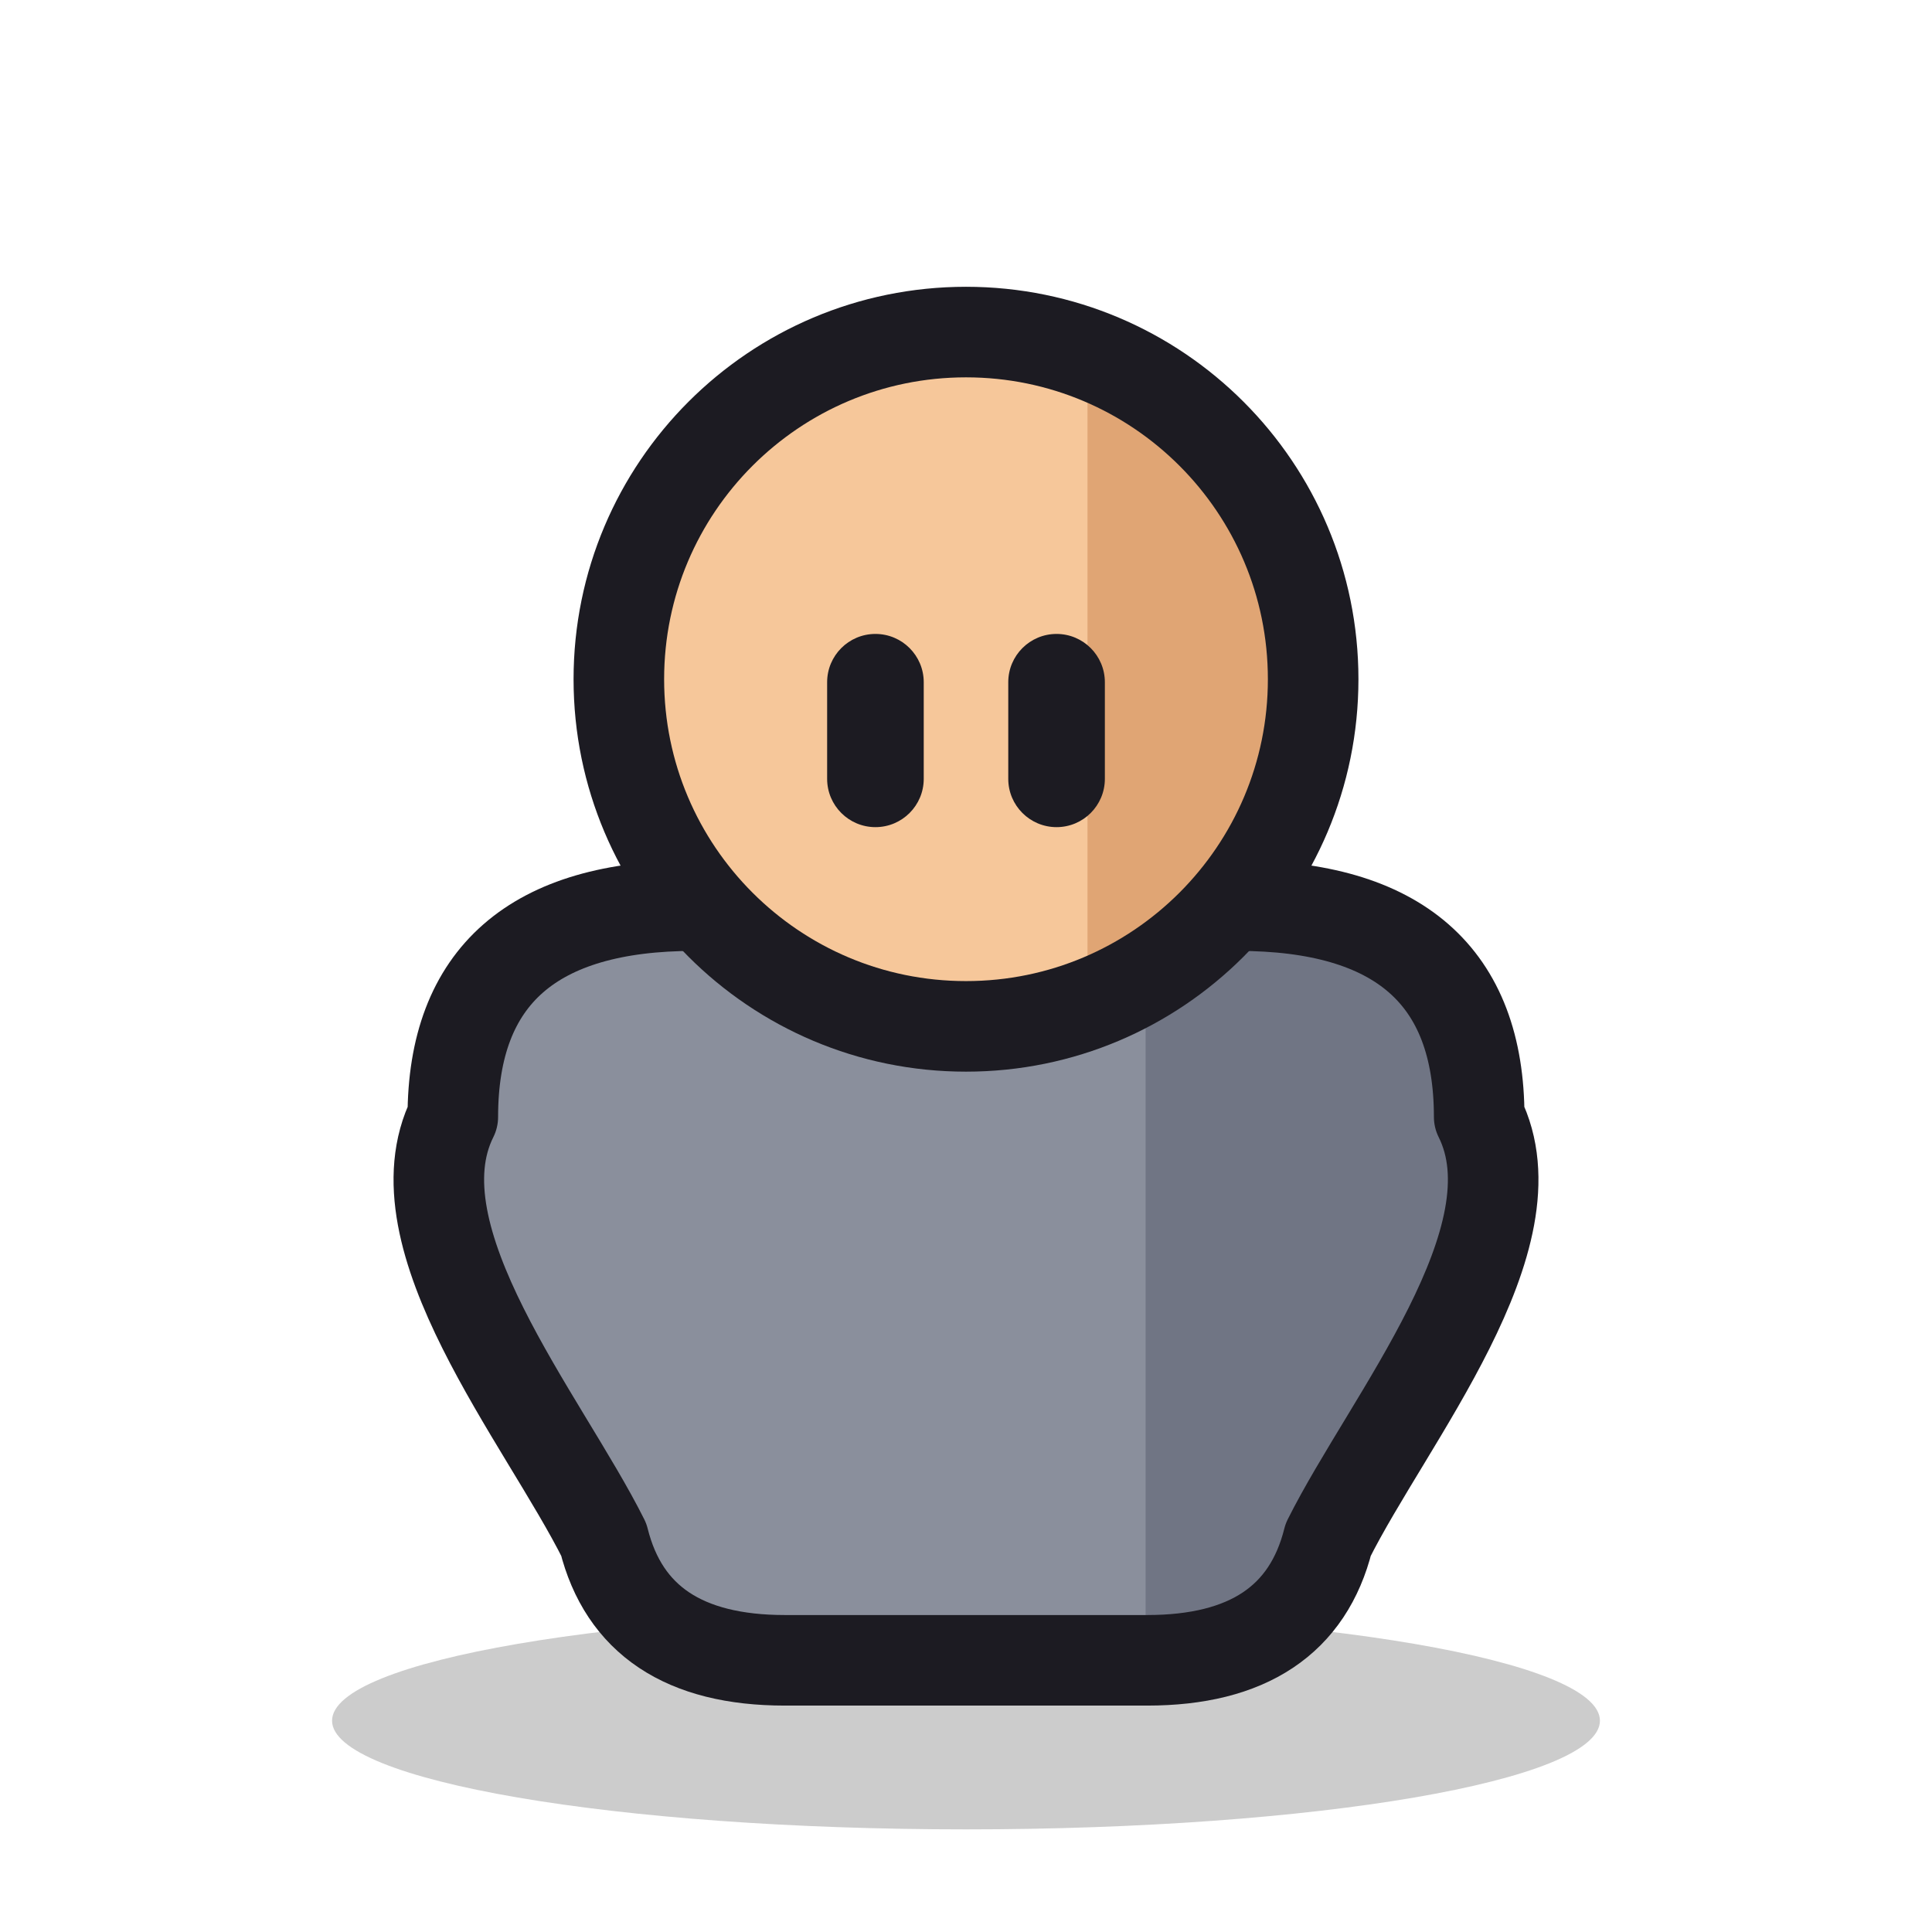
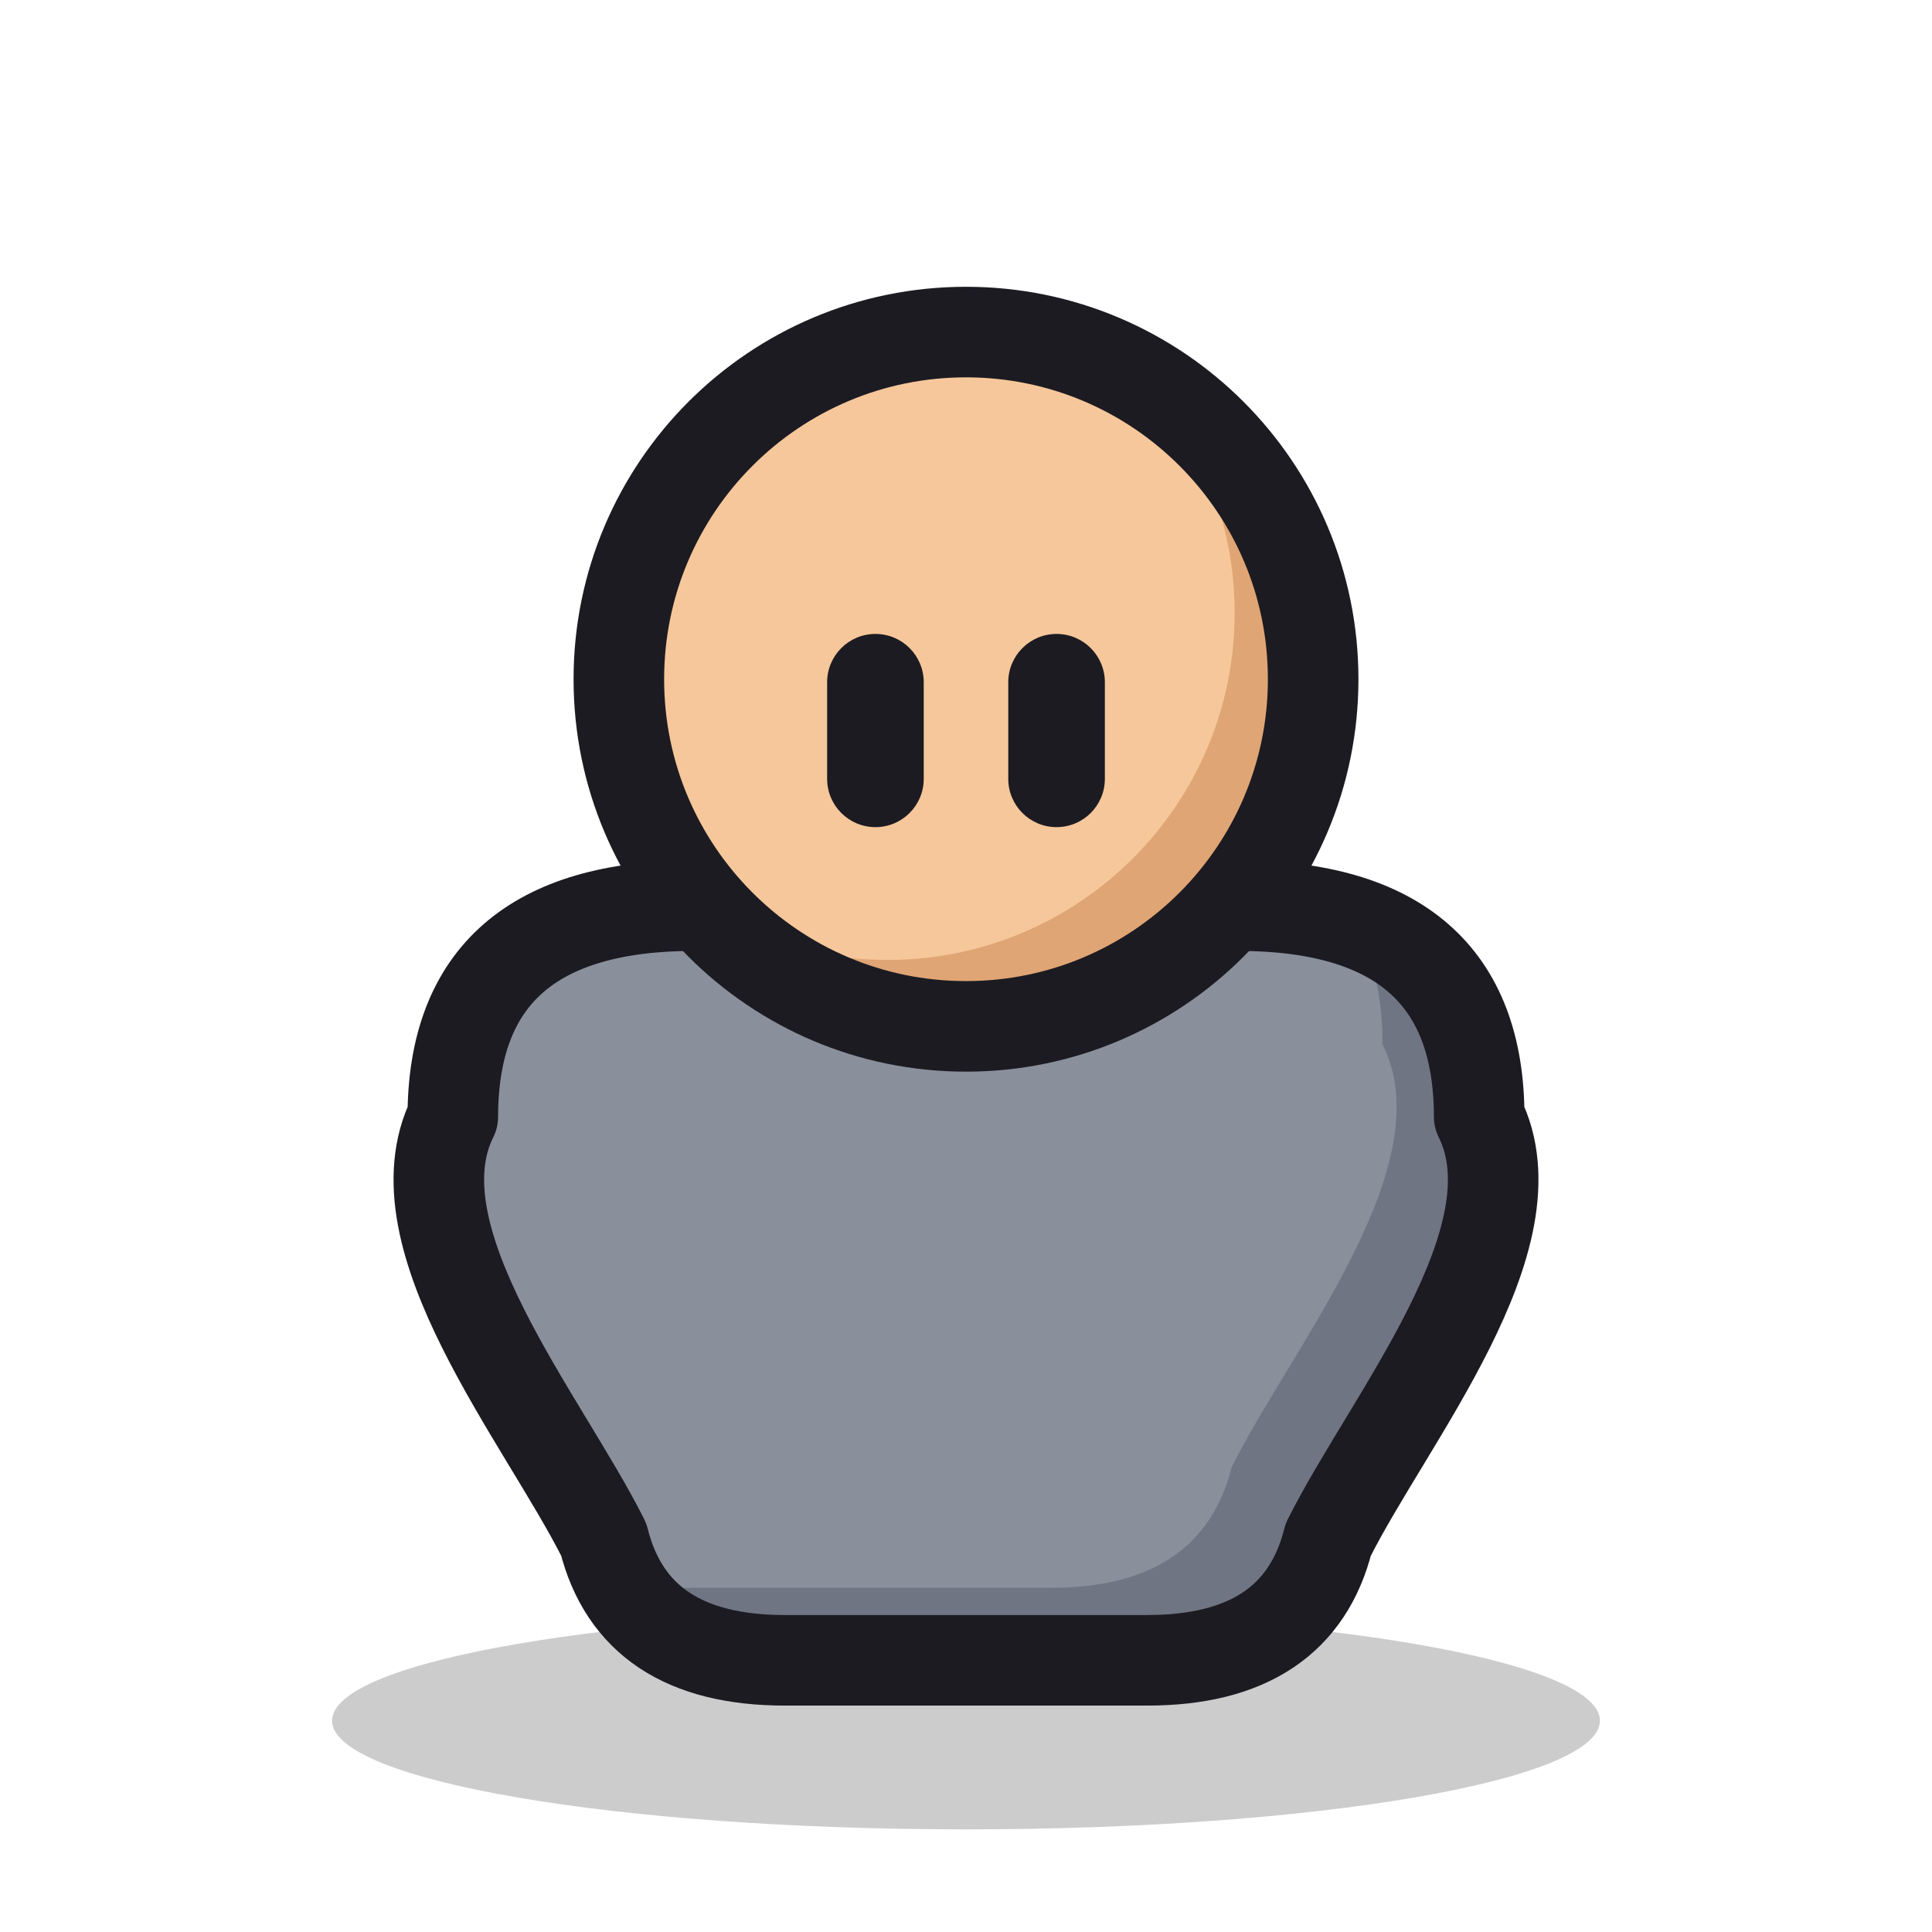
<svg xmlns="http://www.w3.org/2000/svg" width="64" height="64" viewBox="0 0 64 64">
  <g id="shadow">
    <ellipse cx="32" cy="57" rx="21.0" ry="3.6" fill="#000" fill-opacity="0.2" />
  </g>
  <g id="body">
    <clipPath id="bhulksouthlightgrey">
      <path d="M15.0 37 Q15.0 30 23.0 30 L41.0 30 Q49.0 30 49.0 37 C51.0 41 46.0 47 44.0 51 Q43.0 55 38.0 55 L26.0 55 Q21.0 55 20.0 51 C18.0 47 13.0 41 15.0 37 Z" />
    </clipPath>
-     <path d="M15.0 37 Q15.0 30 23.0 30 L41.0 30 Q49.0 30 49.0 37 C51.0 41 46.0 47 44.0 51 Q43.0 55 38.0 55 L26.0 55 Q21.0 55 20.0 51 C18.0 47 13.0 41 15.0 37 Z" fill="#8a8f9c" />
-     <rect x="37.95" y="0" width="64" height="64" fill="#707584" clip-path="url(#bhulksouthlightgrey)" />
+     <path d="M15.0 37 Q15.0 30 23.0 30 L41.0 30 Q49.0 30 49.0 37 C51.0 41 46.0 47 44.0 51 Q43.0 55 38.0 55 L26.0 55 Q21.0 55 20.0 51 C18.0 47 13.0 41 15.0 37 Z" fill="#707584" />
+     <path d="M15.0 37 Q15.0 30 23.0 30 L41.0 30 Q49.0 30 49.0 37 C51.0 41 46.0 47 44.0 51 Q43.0 55 38.0 55 L26.0 55 Q21.0 55 20.0 51 C18.0 47 13.0 41 15.0 37 Z" fill="#8a8f9c" transform="translate(-3.2 -2.4)" clip-path="url(#bhulksouthlightgreym)" />
+     <clipPath id="bhulksouthlightgreym" transform="translate(3.2 2.4)">
+       <path d="M15.0 37 Q15.0 30 23.0 30 L41.0 30 Q49.0 30 49.0 37 C51.0 41 46.0 47 44.0 51 Q43.0 55 38.0 55 L26.0 55 Q21.0 55 20.0 51 C18.0 47 13.0 41 15.0 37 Z" />
+     </clipPath>
    <path d="M15.0 37 Q15.0 30 23.0 30 L41.0 30 Q49.0 30 49.0 37 C51.0 41 46.0 47 44.0 51 Q43.0 55 38.0 55 L26.0 55 Q21.0 55 20.0 51 C18.0 47 13.0 41 15.0 37 Z" fill="none" stroke="#1c1b22" stroke-width="3" stroke-linejoin="round" stroke-linecap="round" />
  </g>
  <g id="head">
    <clipPath id="hhulksouthlightgrey">
-       <circle cx="32" cy="22.5" r="11.5" />
+       <path d="M20.5 22.5 A11.5 11.5 0 1 0 43.5 22.5 A11.5 11.5 0 1 0 20.5 22.5 Z" />
    </clipPath>
-     <circle cx="32" cy="22.5" r="11.5" fill="#f6c79a" />
-     <rect x="36.025" y="9.0" width="23.0" height="27.0" fill="#e0a574" clip-path="url(#hhulksouthlightgrey)" />
-     <circle cx="32" cy="22.5" r="11.5" fill="none" stroke="#1c1b22" stroke-width="3" stroke-linejoin="round" stroke-linecap="round" />
+     <path d="M20.5 22.5 A11.5 11.5 0 1 0 43.5 22.5 A11.5 11.5 0 1 0 20.5 22.5 Z" fill="#e0a574" />
+     <path d="M20.5 22.5 A11.5 11.5 0 1 0 43.5 22.5 A11.5 11.5 0 1 0 20.5 22.5 Z" fill="#f6c79a" transform="translate(-2.6 -2.2)" clip-path="url(#hhulksouthlightgreym)" />
+     <clipPath id="hhulksouthlightgreym" transform="translate(2.6 2.2)">
+       <path d="M20.5 22.5 A11.5 11.5 0 1 0 43.5 22.5 A11.5 11.5 0 1 0 20.5 22.5 Z" />
+     </clipPath>
+     <path d="M20.5 22.5 A11.5 11.5 0 1 0 43.5 22.5 A11.5 11.5 0 1 0 20.5 22.5 Z" fill="none" stroke="#1c1b22" stroke-width="3" stroke-linejoin="round" stroke-linecap="round" />
    <rect x="27.4" y="21.0" width="3.2" height="6.4" rx="1.6" fill="#1c1b22" />
    <rect x="33.4" y="21.0" width="3.2" height="6.4" rx="1.6" fill="#1c1b22" />
  </g>
</svg>
